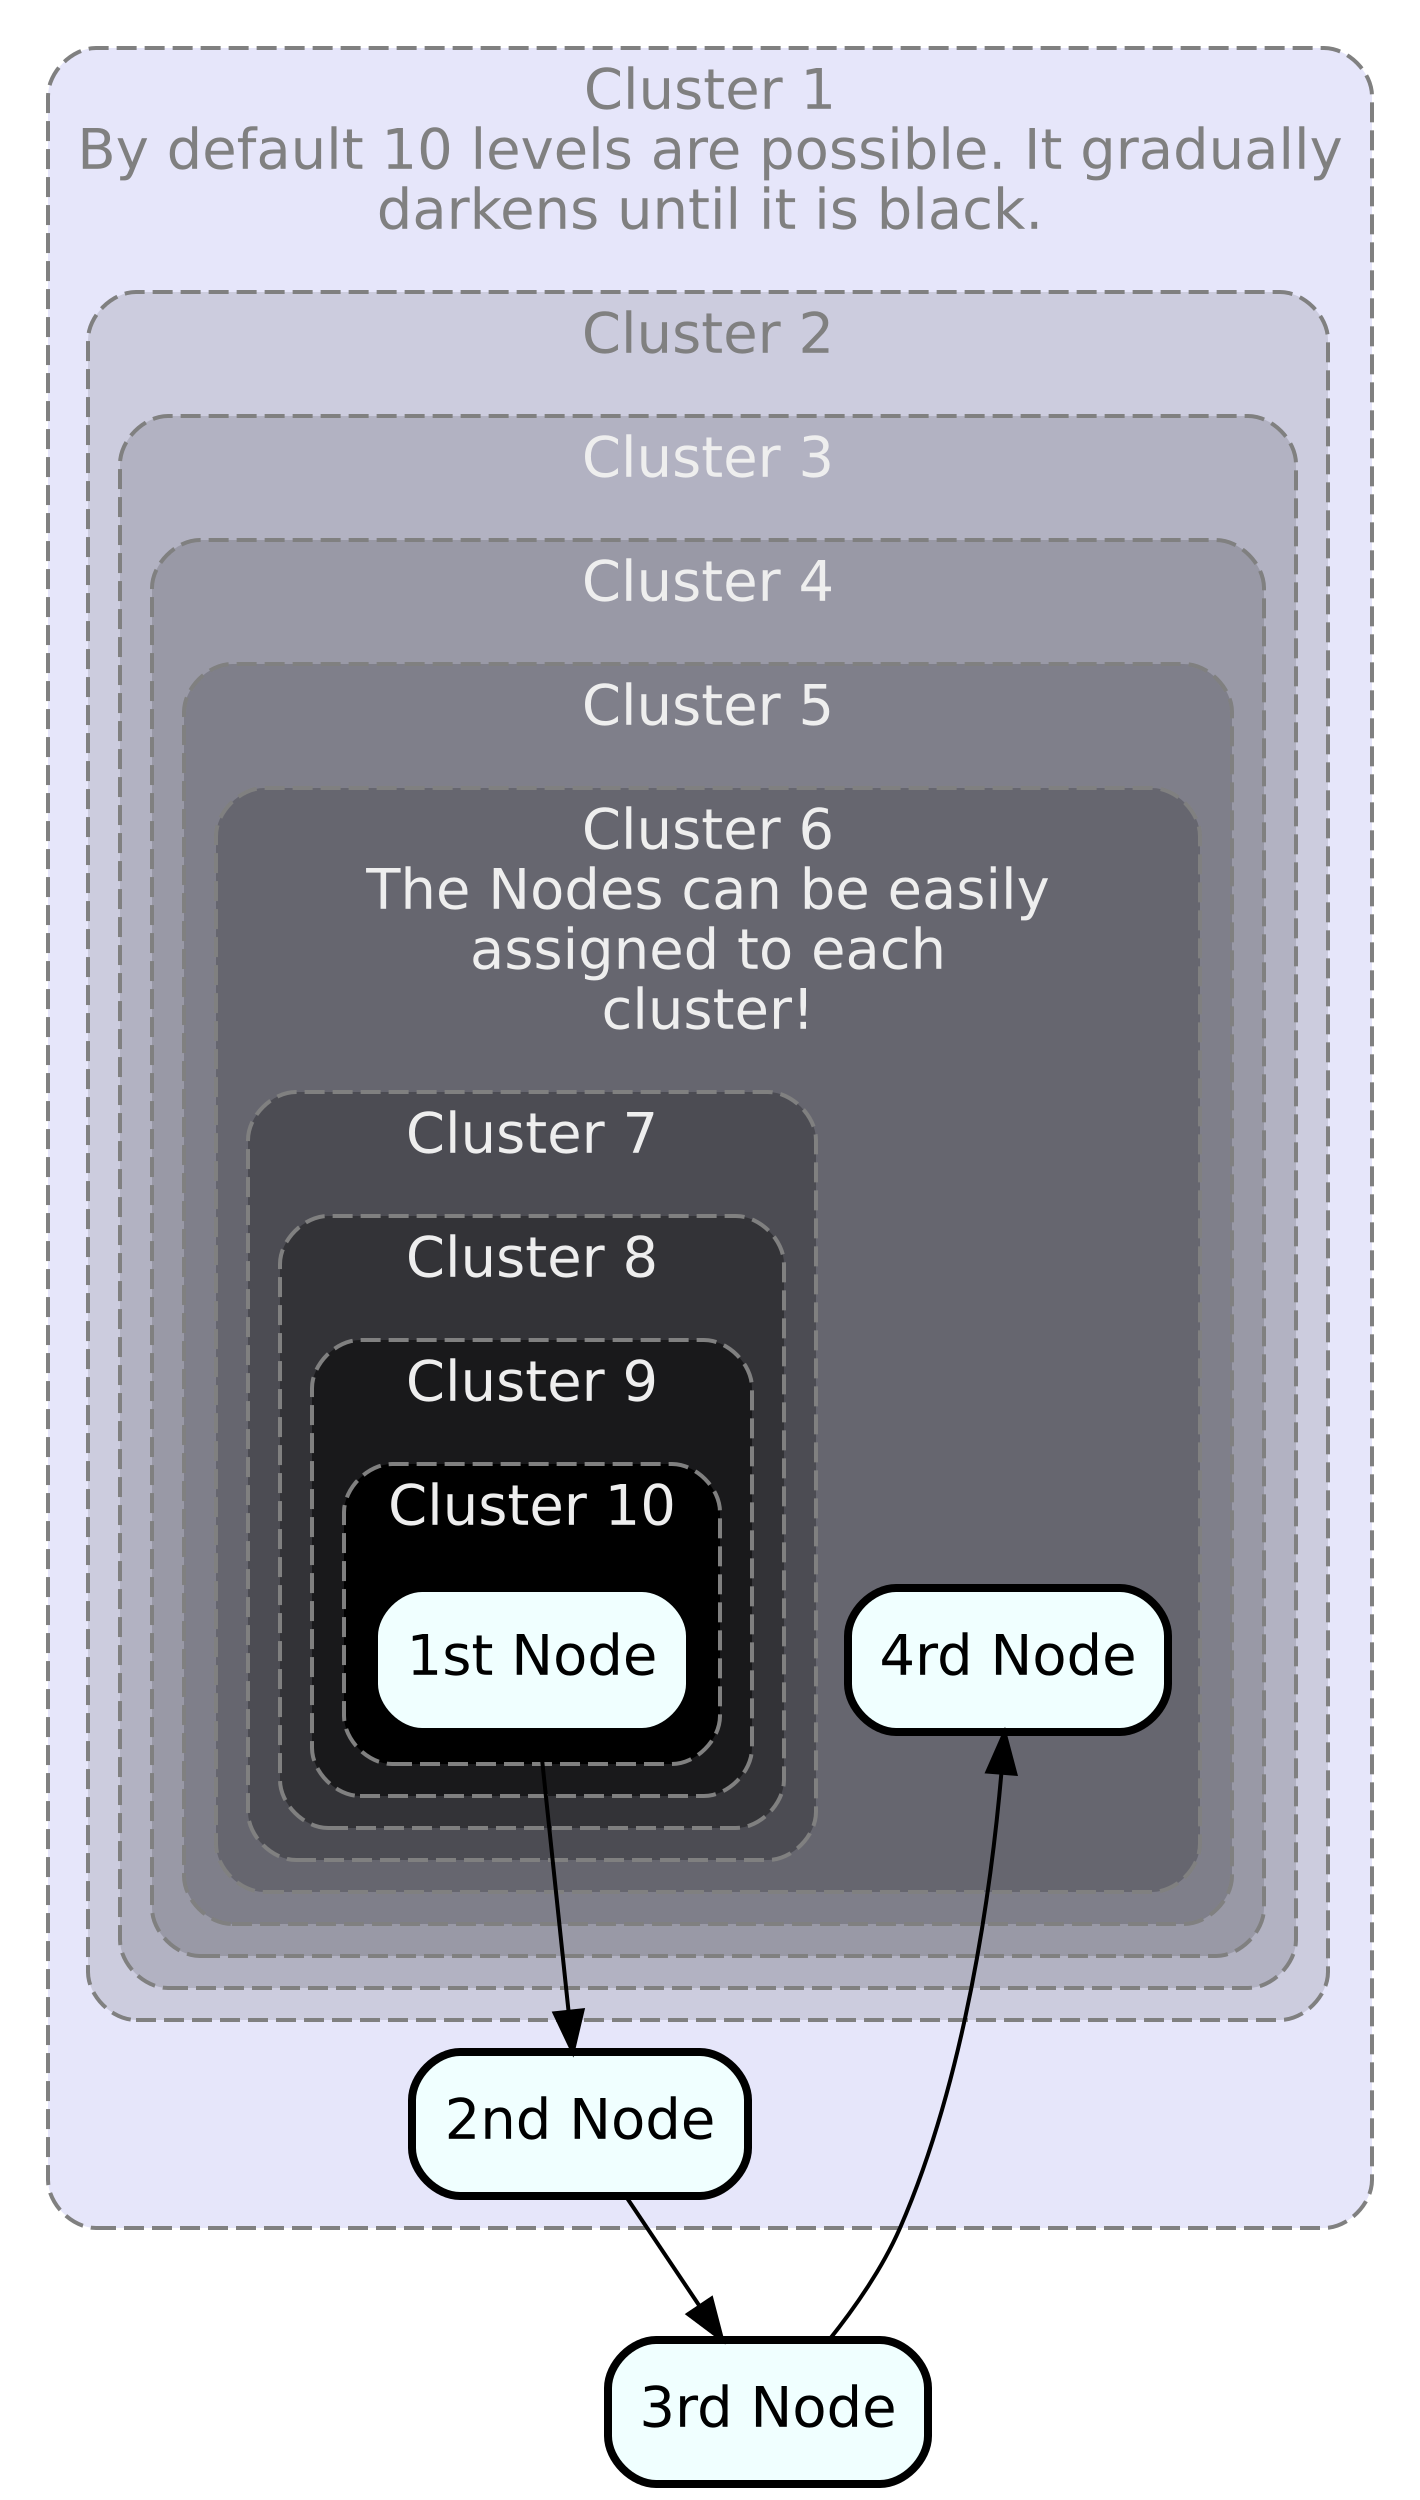
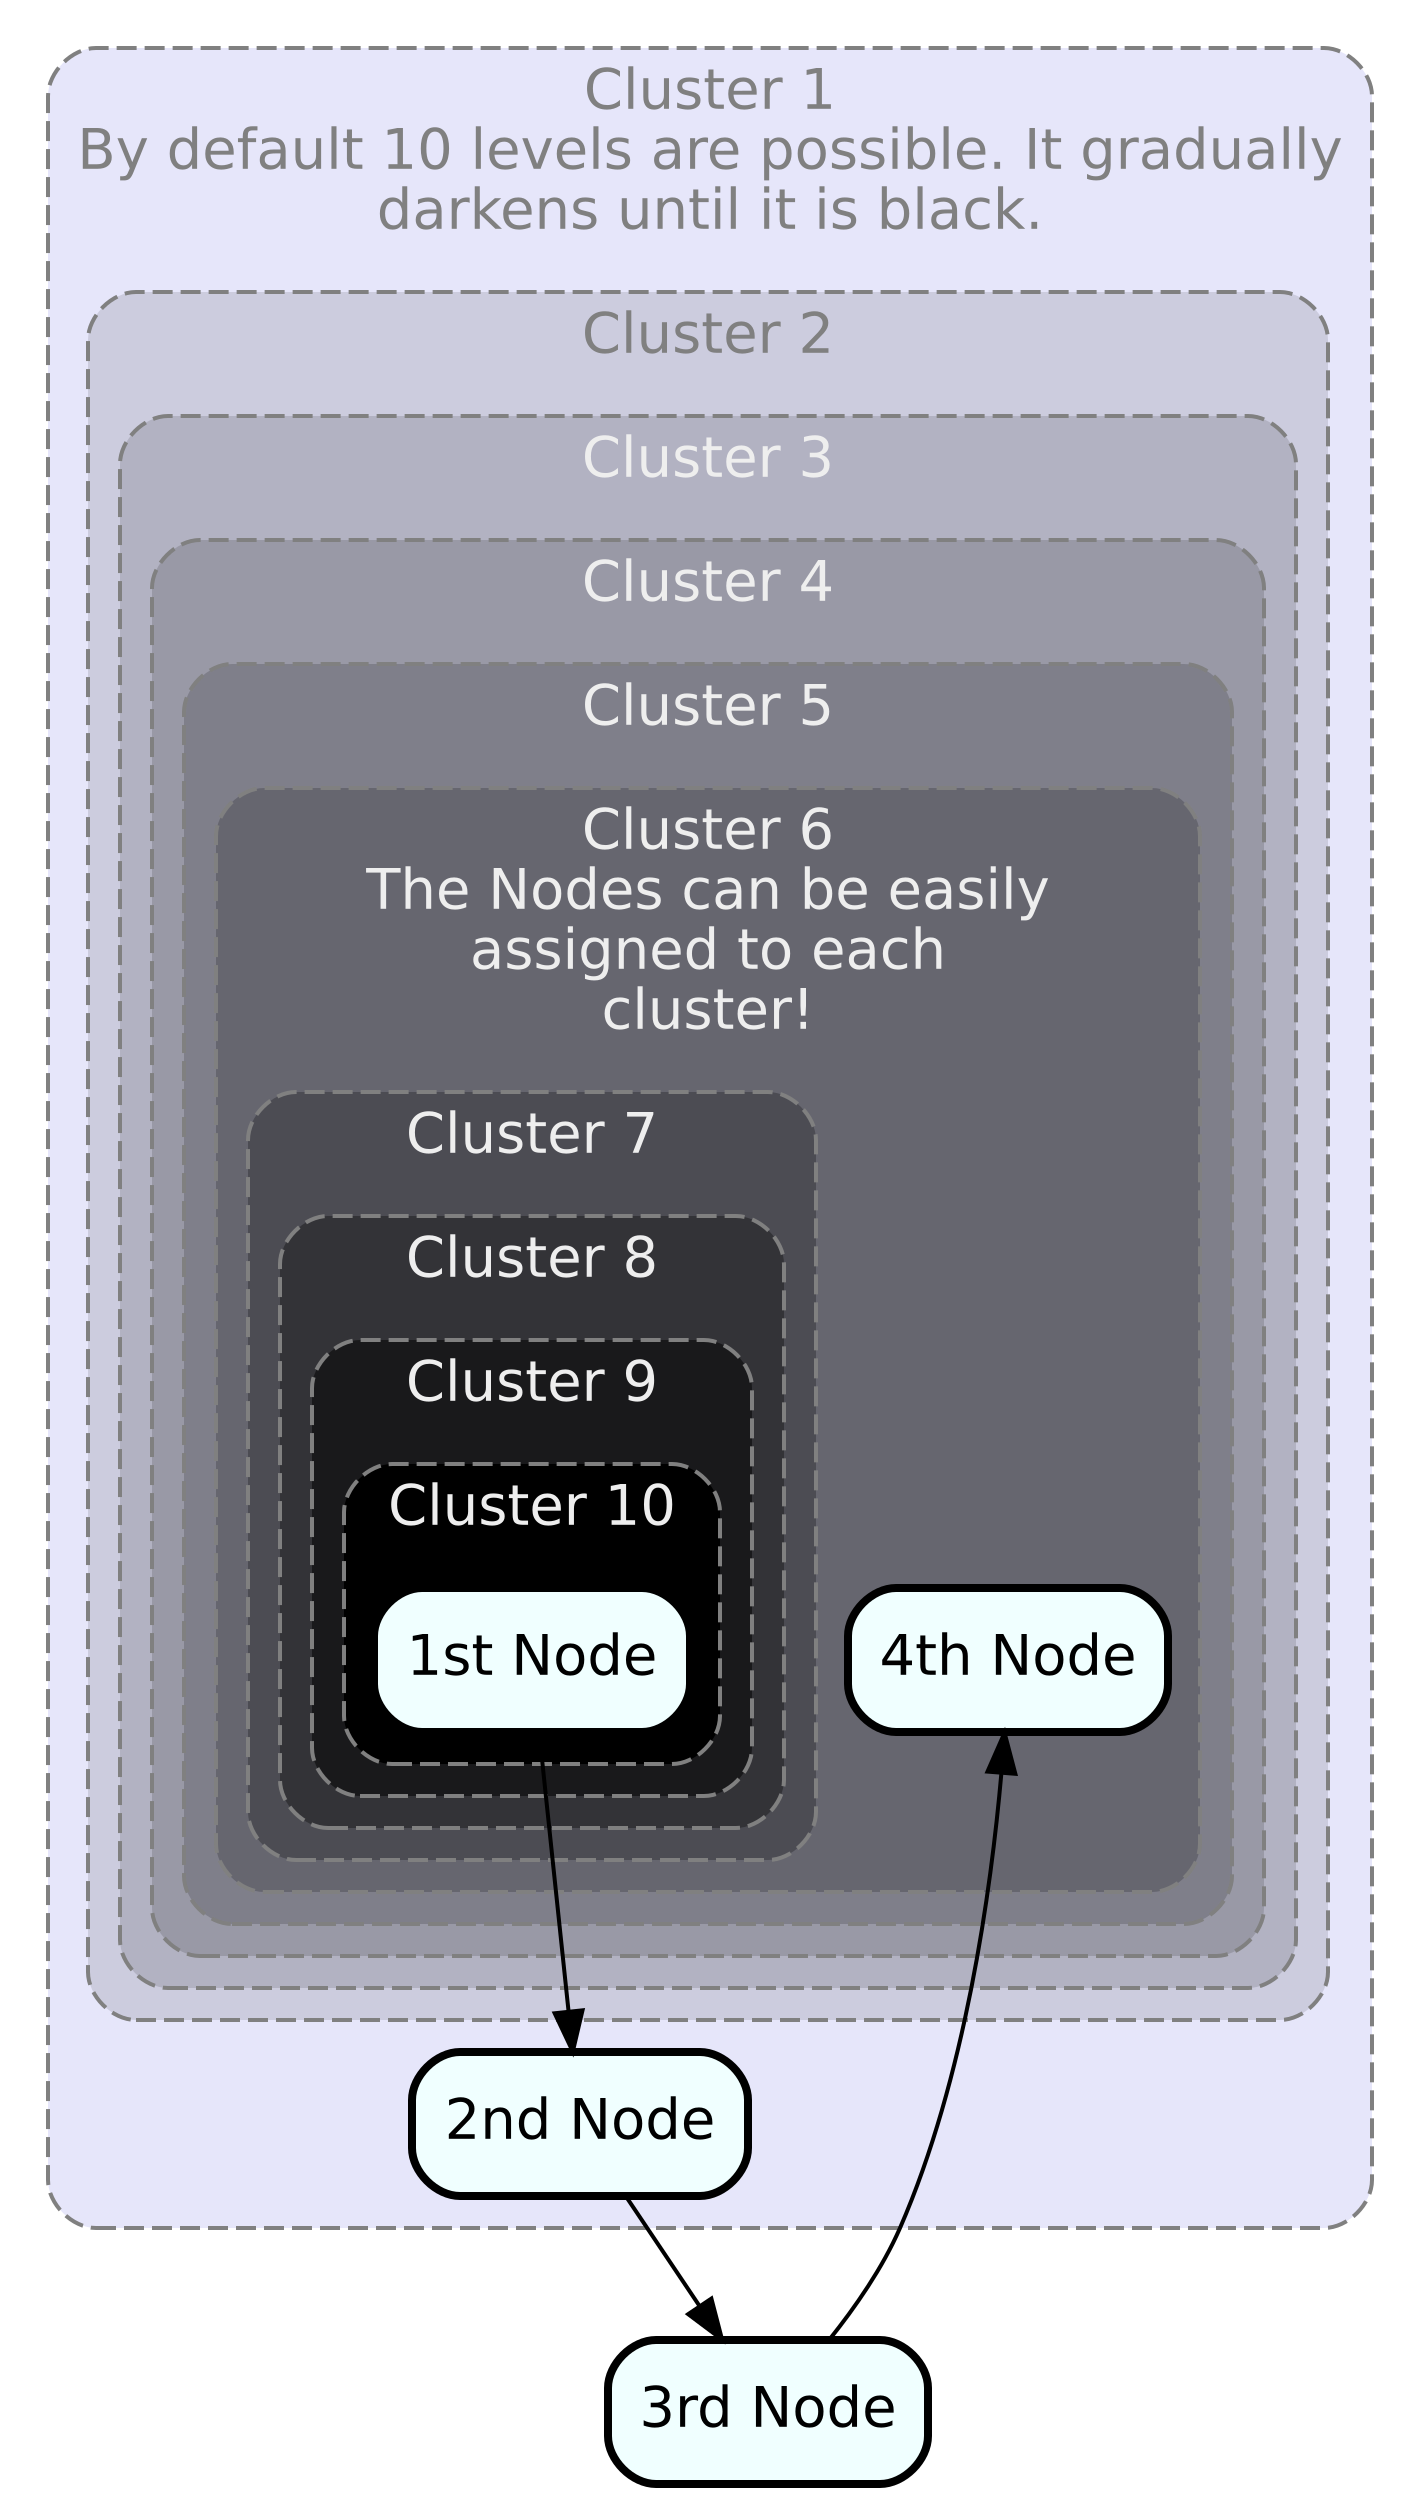
<svg xmlns="http://www.w3.org/2000/svg" width="355pt" height="625pt" viewBox="0.00 0.00 355.00 625.00">
  <g id="graph0" class="graph" transform="scale(1 1) rotate(0) translate(4 621)">
    <polygon fill="white" stroke="transparent" points="-4,4 -4,-621 351,-621 351,4 -4,4" />
    <g id="clust1" class="cluster">
      <path fill="#e6e6fa" stroke="grey" stroke-dasharray="5,2" d="M20,-64C20,-64 327,-64 327,-64 333,-64 339,-70 339,-76 339,-76 339,-597 339,-597 339,-603 333,-609 327,-609 327,-609 20,-609 20,-609 14,-609 8,-603 8,-597 8,-597 8,-76 8,-76 8,-70 14,-64 20,-64" />
      <text text-anchor="middle" x="173.5" y="-593.8" font-family="DejaVu Sans" font-size="14.00" fill="grey">Cluster 1</text>
      <text text-anchor="middle" x="173.5" y="-578.8" font-family="DejaVu Sans" font-size="14.00" fill="grey">By default 10 levels are possible. It gradually</text>
      <text text-anchor="middle" x="173.5" y="-563.8" font-family="DejaVu Sans" font-size="14.00" fill="grey">darkens until it is black.</text>
    </g>
    <g id="clust2" class="cluster">
      <path fill="#ccccde" stroke="grey" stroke-dasharray="5,2" d="M30,-116C30,-116 316,-116 316,-116 322,-116 328,-122 328,-128 328,-128 328,-536 328,-536 328,-542 322,-548 316,-548 316,-548 30,-548 30,-548 24,-548 18,-542 18,-536 18,-536 18,-128 18,-128 18,-122 24,-116 30,-116" />
      <text text-anchor="middle" x="173" y="-532.8" font-family="DejaVu Sans" font-size="14.00" fill="grey">Cluster 2</text>
    </g>
    <g id="clust3" class="cluster">
      <path fill="#b2b2c2" stroke="grey" stroke-dasharray="5,2" d="M38,-124C38,-124 308,-124 308,-124 314,-124 320,-130 320,-136 320,-136 320,-505 320,-505 320,-511 314,-517 308,-517 308,-517 38,-517 38,-517 32,-517 26,-511 26,-505 26,-505 26,-136 26,-136 26,-130 32,-124 38,-124" />
      <text text-anchor="middle" x="173" y="-501.8" font-family="DejaVu Sans" font-size="14.00" fill="#eeeeee">Cluster 3</text>
    </g>
    <g id="clust4" class="cluster">
      <path fill="#9999a6" stroke="grey" stroke-dasharray="5,2" d="M46,-132C46,-132 300,-132 300,-132 306,-132 312,-138 312,-144 312,-144 312,-474 312,-474 312,-480 306,-486 300,-486 300,-486 46,-486 46,-486 40,-486 34,-480 34,-474 34,-474 34,-144 34,-144 34,-138 40,-132 46,-132" />
      <text text-anchor="middle" x="173" y="-470.8" font-family="DejaVu Sans" font-size="14.00" fill="#eeeeee">Cluster 4</text>
    </g>
    <g id="clust5" class="cluster">
      <path fill="#7f7f8a" stroke="grey" stroke-dasharray="5,2" d="M54,-140C54,-140 292,-140 292,-140 298,-140 304,-146 304,-152 304,-152 304,-443 304,-443 304,-449 298,-455 292,-455 292,-455 54,-455 54,-455 48,-455 42,-449 42,-443 42,-443 42,-152 42,-152 42,-146 48,-140 54,-140" />
      <text text-anchor="middle" x="173" y="-439.8" font-family="DejaVu Sans" font-size="14.00" fill="#eeeeee">Cluster 5</text>
    </g>
    <g id="clust6" class="cluster">
      <path fill="#66666f" stroke="grey" stroke-dasharray="5,2" d="M62,-148C62,-148 284,-148 284,-148 290,-148 296,-154 296,-160 296,-160 296,-412 296,-412 296,-418 290,-424 284,-424 284,-424 62,-424 62,-424 56,-424 50,-418 50,-412 50,-412 50,-160 50,-160 50,-154 56,-148 62,-148" />
      <text text-anchor="middle" x="173" y="-408.8" font-family="DejaVu Sans" font-size="14.00" fill="#eeeeee">Cluster 6</text>
      <text text-anchor="middle" x="173" y="-393.8" font-family="DejaVu Sans" font-size="14.00" fill="#eeeeee">The Nodes can be easily </text>
      <text text-anchor="middle" x="173" y="-378.8" font-family="DejaVu Sans" font-size="14.00" fill="#eeeeee"> assigned to each</text>
      <text text-anchor="middle" x="173" y="-363.8" font-family="DejaVu Sans" font-size="14.00" fill="#eeeeee">cluster!</text>
    </g>
    <g id="clust7" class="cluster">
      <path fill="#4c4c53" stroke="grey" stroke-dasharray="5,2" d="M70,-156C70,-156 188,-156 188,-156 194,-156 200,-162 200,-168 200,-168 200,-336 200,-336 200,-342 194,-348 188,-348 188,-348 70,-348 70,-348 64,-348 58,-342 58,-336 58,-336 58,-168 58,-168 58,-162 64,-156 70,-156" />
      <text text-anchor="middle" x="129" y="-332.8" font-family="DejaVu Sans" font-size="14.00" fill="#eeeeee">Cluster 7</text>
    </g>
    <g id="clust8" class="cluster">
      <path fill="#333337" stroke="grey" stroke-dasharray="5,2" d="M78,-164C78,-164 180,-164 180,-164 186,-164 192,-170 192,-176 192,-176 192,-305 192,-305 192,-311 186,-317 180,-317 180,-317 78,-317 78,-317 72,-317 66,-311 66,-305 66,-305 66,-176 66,-176 66,-170 72,-164 78,-164" />
      <text text-anchor="middle" x="129" y="-301.8" font-family="DejaVu Sans" font-size="14.00" fill="#eeeeee">Cluster 8</text>
    </g>
    <g id="clust9" class="cluster">
      <path fill="#19191b" stroke="grey" stroke-dasharray="5,2" d="M86,-172C86,-172 172,-172 172,-172 178,-172 184,-178 184,-184 184,-184 184,-274 184,-274 184,-280 178,-286 172,-286 172,-286 86,-286 86,-286 80,-286 74,-280 74,-274 74,-274 74,-184 74,-184 74,-178 80,-172 86,-172" />
      <text text-anchor="middle" x="129" y="-270.8" font-family="DejaVu Sans" font-size="14.00" fill="#eeeeee">Cluster 9</text>
    </g>
    <g id="clust10" class="cluster">
      <path fill="#000000" stroke="grey" stroke-dasharray="5,2" d="M94,-180C94,-180 164,-180 164,-180 170,-180 176,-186 176,-192 176,-192 176,-243 176,-243 176,-249 170,-255 164,-255 164,-255 94,-255 94,-255 88,-255 82,-249 82,-243 82,-243 82,-192 82,-192 82,-186 88,-180 94,-180" />
      <text text-anchor="middle" x="129" y="-239.8" font-family="DejaVu Sans" font-size="14.00" fill="#eeeeee">Cluster 10</text>
    </g>
    <g id="node1" class="node">
      <path fill="azure" stroke="black" stroke-width="2" d="M171,-108C171,-108 111,-108 111,-108 105,-108 99,-102 99,-96 99,-96 99,-84 99,-84 99,-78 105,-72 111,-72 111,-72 171,-72 171,-72 177,-72 183,-78 183,-84 183,-84 183,-96 183,-96 183,-102 177,-108 171,-108" />
      <text text-anchor="middle" x="141" y="-86.3" font-family="DejaVu Sans" font-size="14.00">2nd Node</text>
    </g>
    <g id="node4" class="node">
      <path fill="azure" stroke="black" stroke-width="2" d="M216,-36C216,-36 160,-36 160,-36 154,-36 148,-30 148,-24 148,-24 148,-12 148,-12 148,-6 154,0 160,0 160,0 216,0 216,0 222,0 228,-6 228,-12 228,-12 228,-24 228,-24 228,-30 222,-36 216,-36" />
      <text text-anchor="middle" x="188" y="-14.3" font-family="DejaVu Sans" font-size="14.00">3rd Node</text>
    </g>
    <g id="edge2" class="edge">
      <path fill="none" stroke="black" d="M152.62,-71.7C158.14,-63.47 164.85,-53.48 170.93,-44.42" />
      <polygon fill="black" stroke="black" points="173.85,-46.36 176.52,-36.1 168.04,-42.46 173.85,-46.36" />
    </g>
    <g id="node2" class="node">
      <path fill="azure" stroke="black" stroke-width="2" d="M276,-224C276,-224 220,-224 220,-224 214,-224 208,-218 208,-212 208,-212 208,-200 208,-200 208,-194 214,-188 220,-188 220,-188 276,-188 276,-188 282,-188 288,-194 288,-200 288,-200 288,-212 288,-212 288,-218 282,-224 276,-224" />
-       <text text-anchor="middle" x="248" y="-202.3" font-family="DejaVu Sans" font-size="14.00">4rd Node</text>
+       <text text-anchor="middle" x="248" y="-202.3" font-family="DejaVu Sans" font-size="14.00">4th Node</text>
    </g>
    <g id="node3" class="node">
      <path fill="azure" stroke="black" stroke-width="2" d="M156.5,-224C156.5,-224 101.5,-224 101.5,-224 95.5,-224 89.5,-218 89.5,-212 89.5,-212 89.5,-200 89.5,-200 89.5,-194 95.5,-188 101.5,-188 101.5,-188 156.5,-188 156.5,-188 162.5,-188 168.5,-194 168.5,-200 168.5,-200 168.5,-212 168.5,-212 168.5,-218 162.5,-224 156.5,-224" />
      <text text-anchor="middle" x="129" y="-202.3" font-family="DejaVu Sans" font-size="14.00">1st Node</text>
    </g>
    <g id="edge1" class="edge">
      <path fill="none" stroke="black" d="M130.82,-187.69C132.76,-169.25 135.86,-139.82 138.13,-118.26" />
      <polygon fill="black" stroke="black" points="141.63,-118.42 139.2,-108.1 134.67,-117.68 141.63,-118.42" />
    </g>
    <g id="edge3" class="edge">
      <path fill="none" stroke="black" d="M203.46,-36.25C209.81,-44.2 216.67,-54.05 221,-64 237.25,-101.28 243.75,-148.31 246.33,-177.52" />
      <polygon fill="black" stroke="black" points="242.87,-178.1 247.14,-187.79 249.84,-177.55 242.87,-178.1" />
    </g>
  </g>
</svg>
